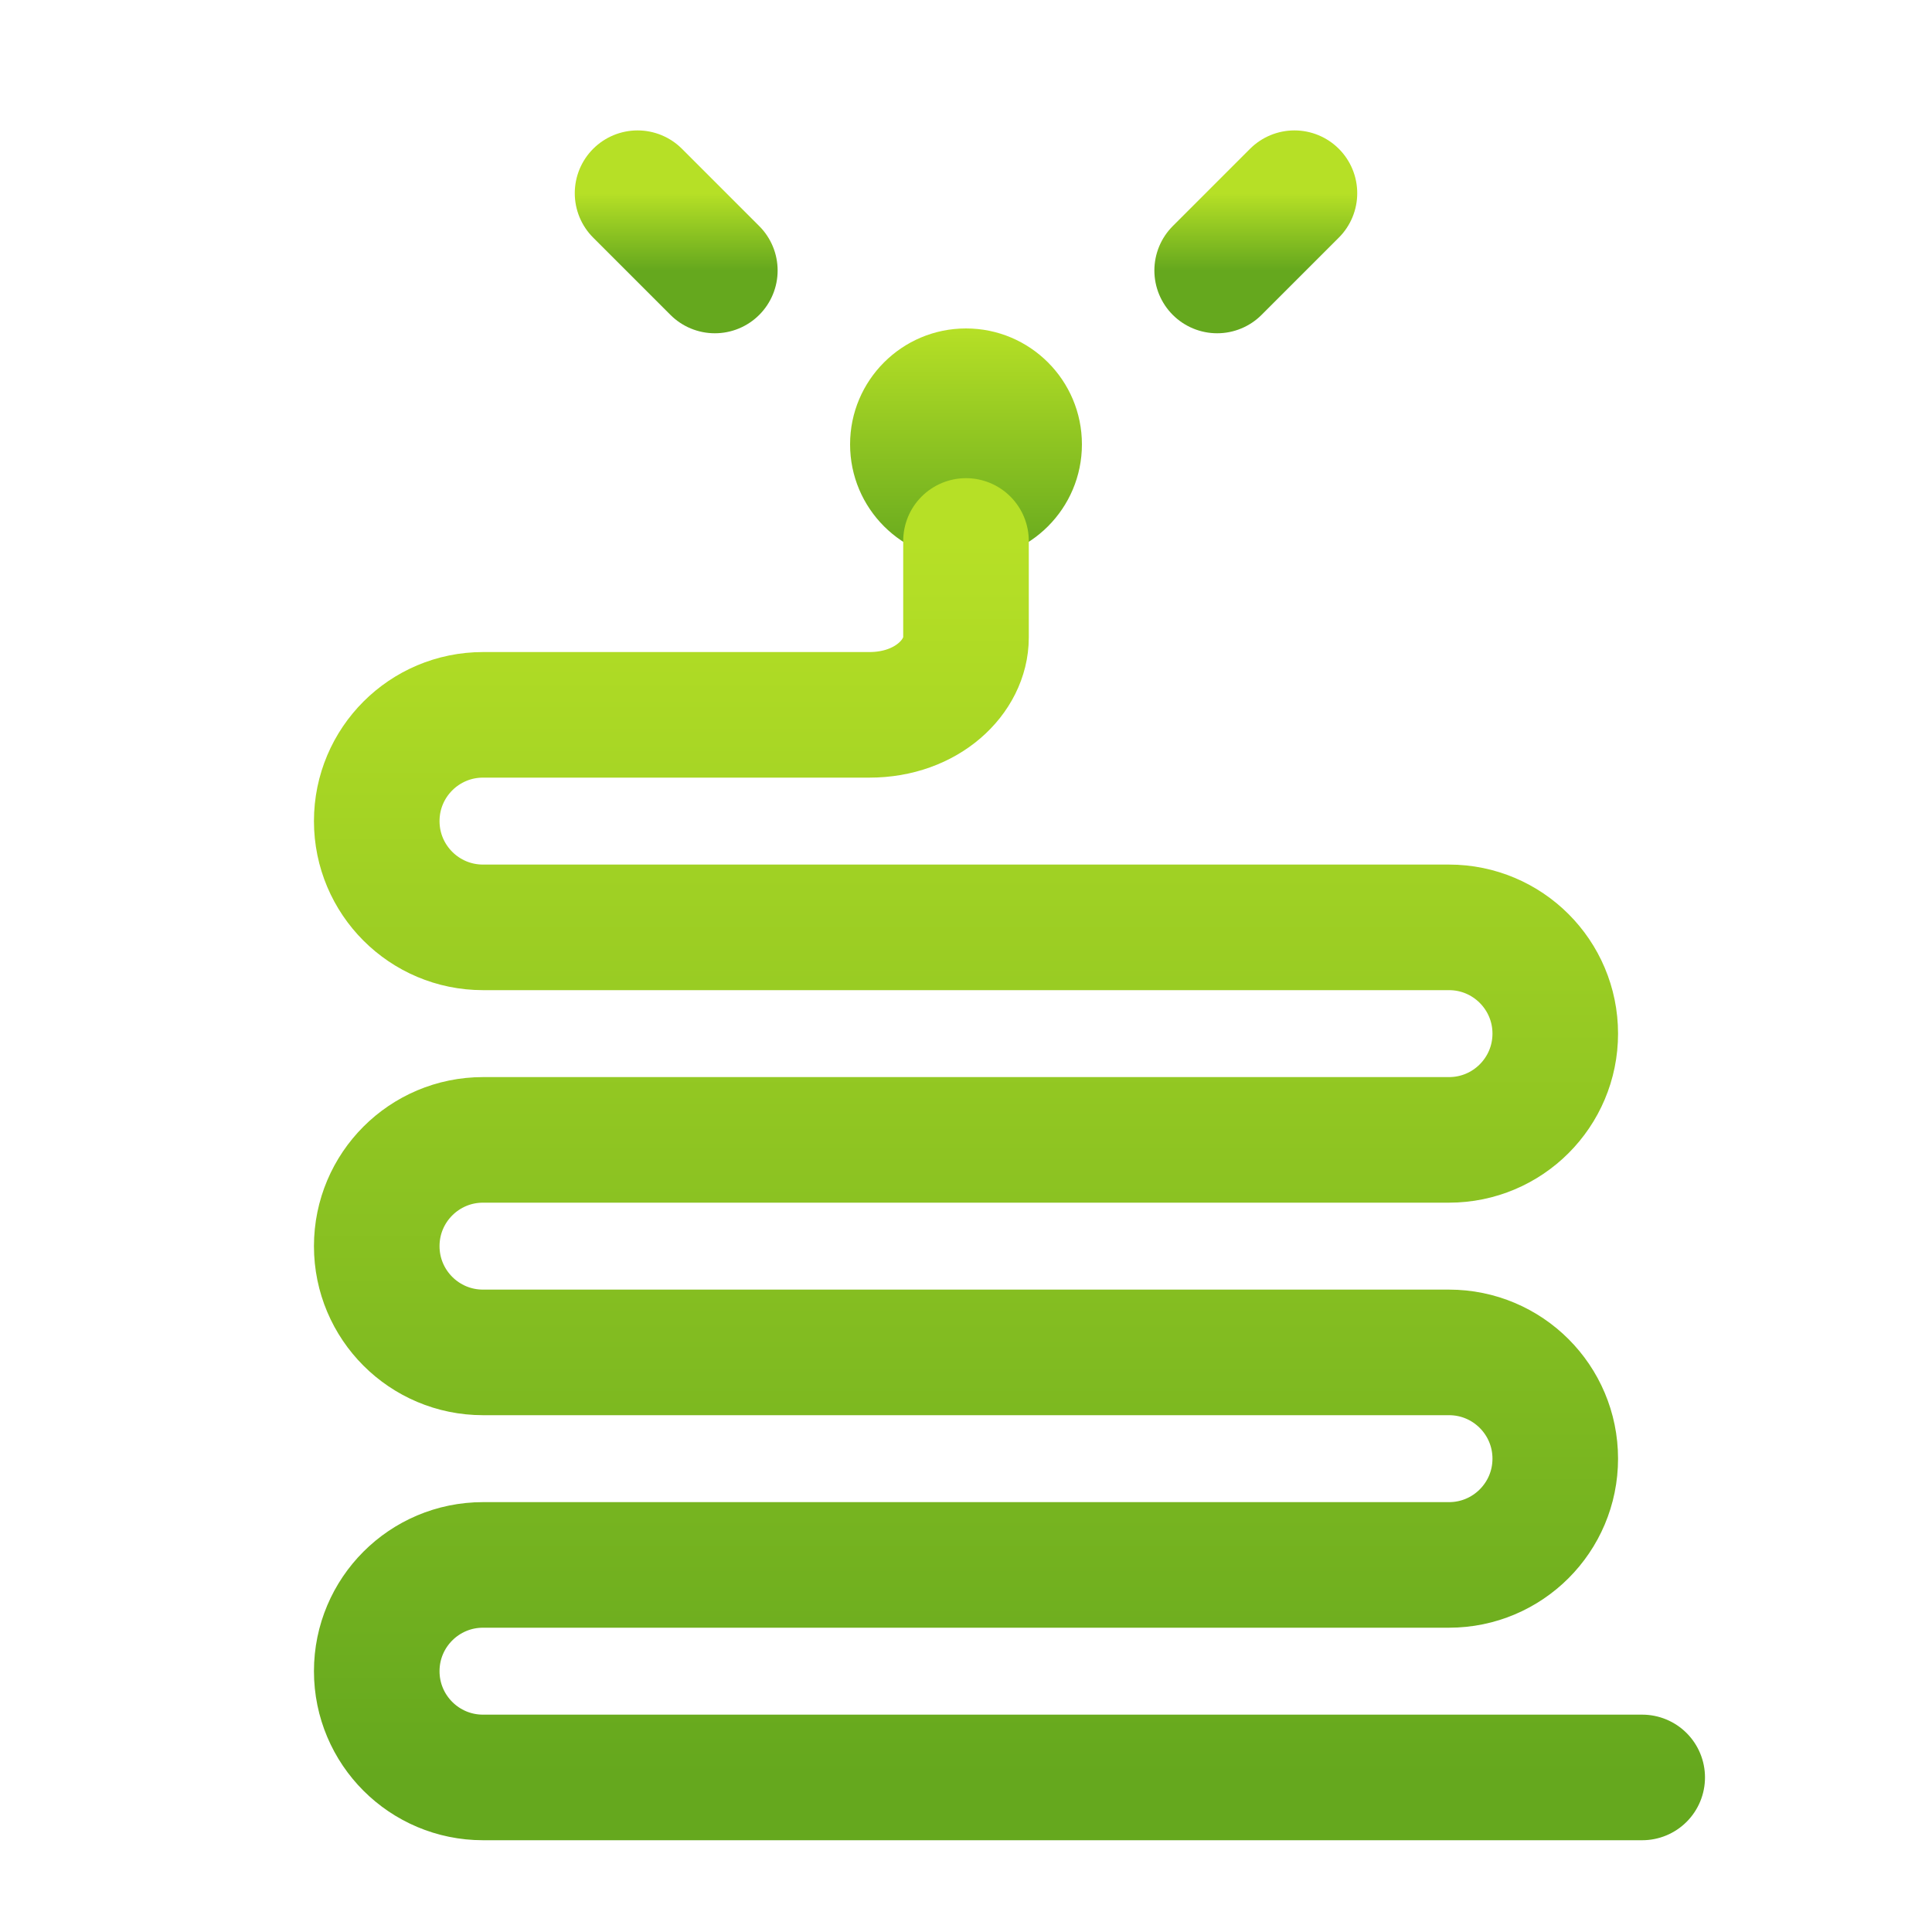
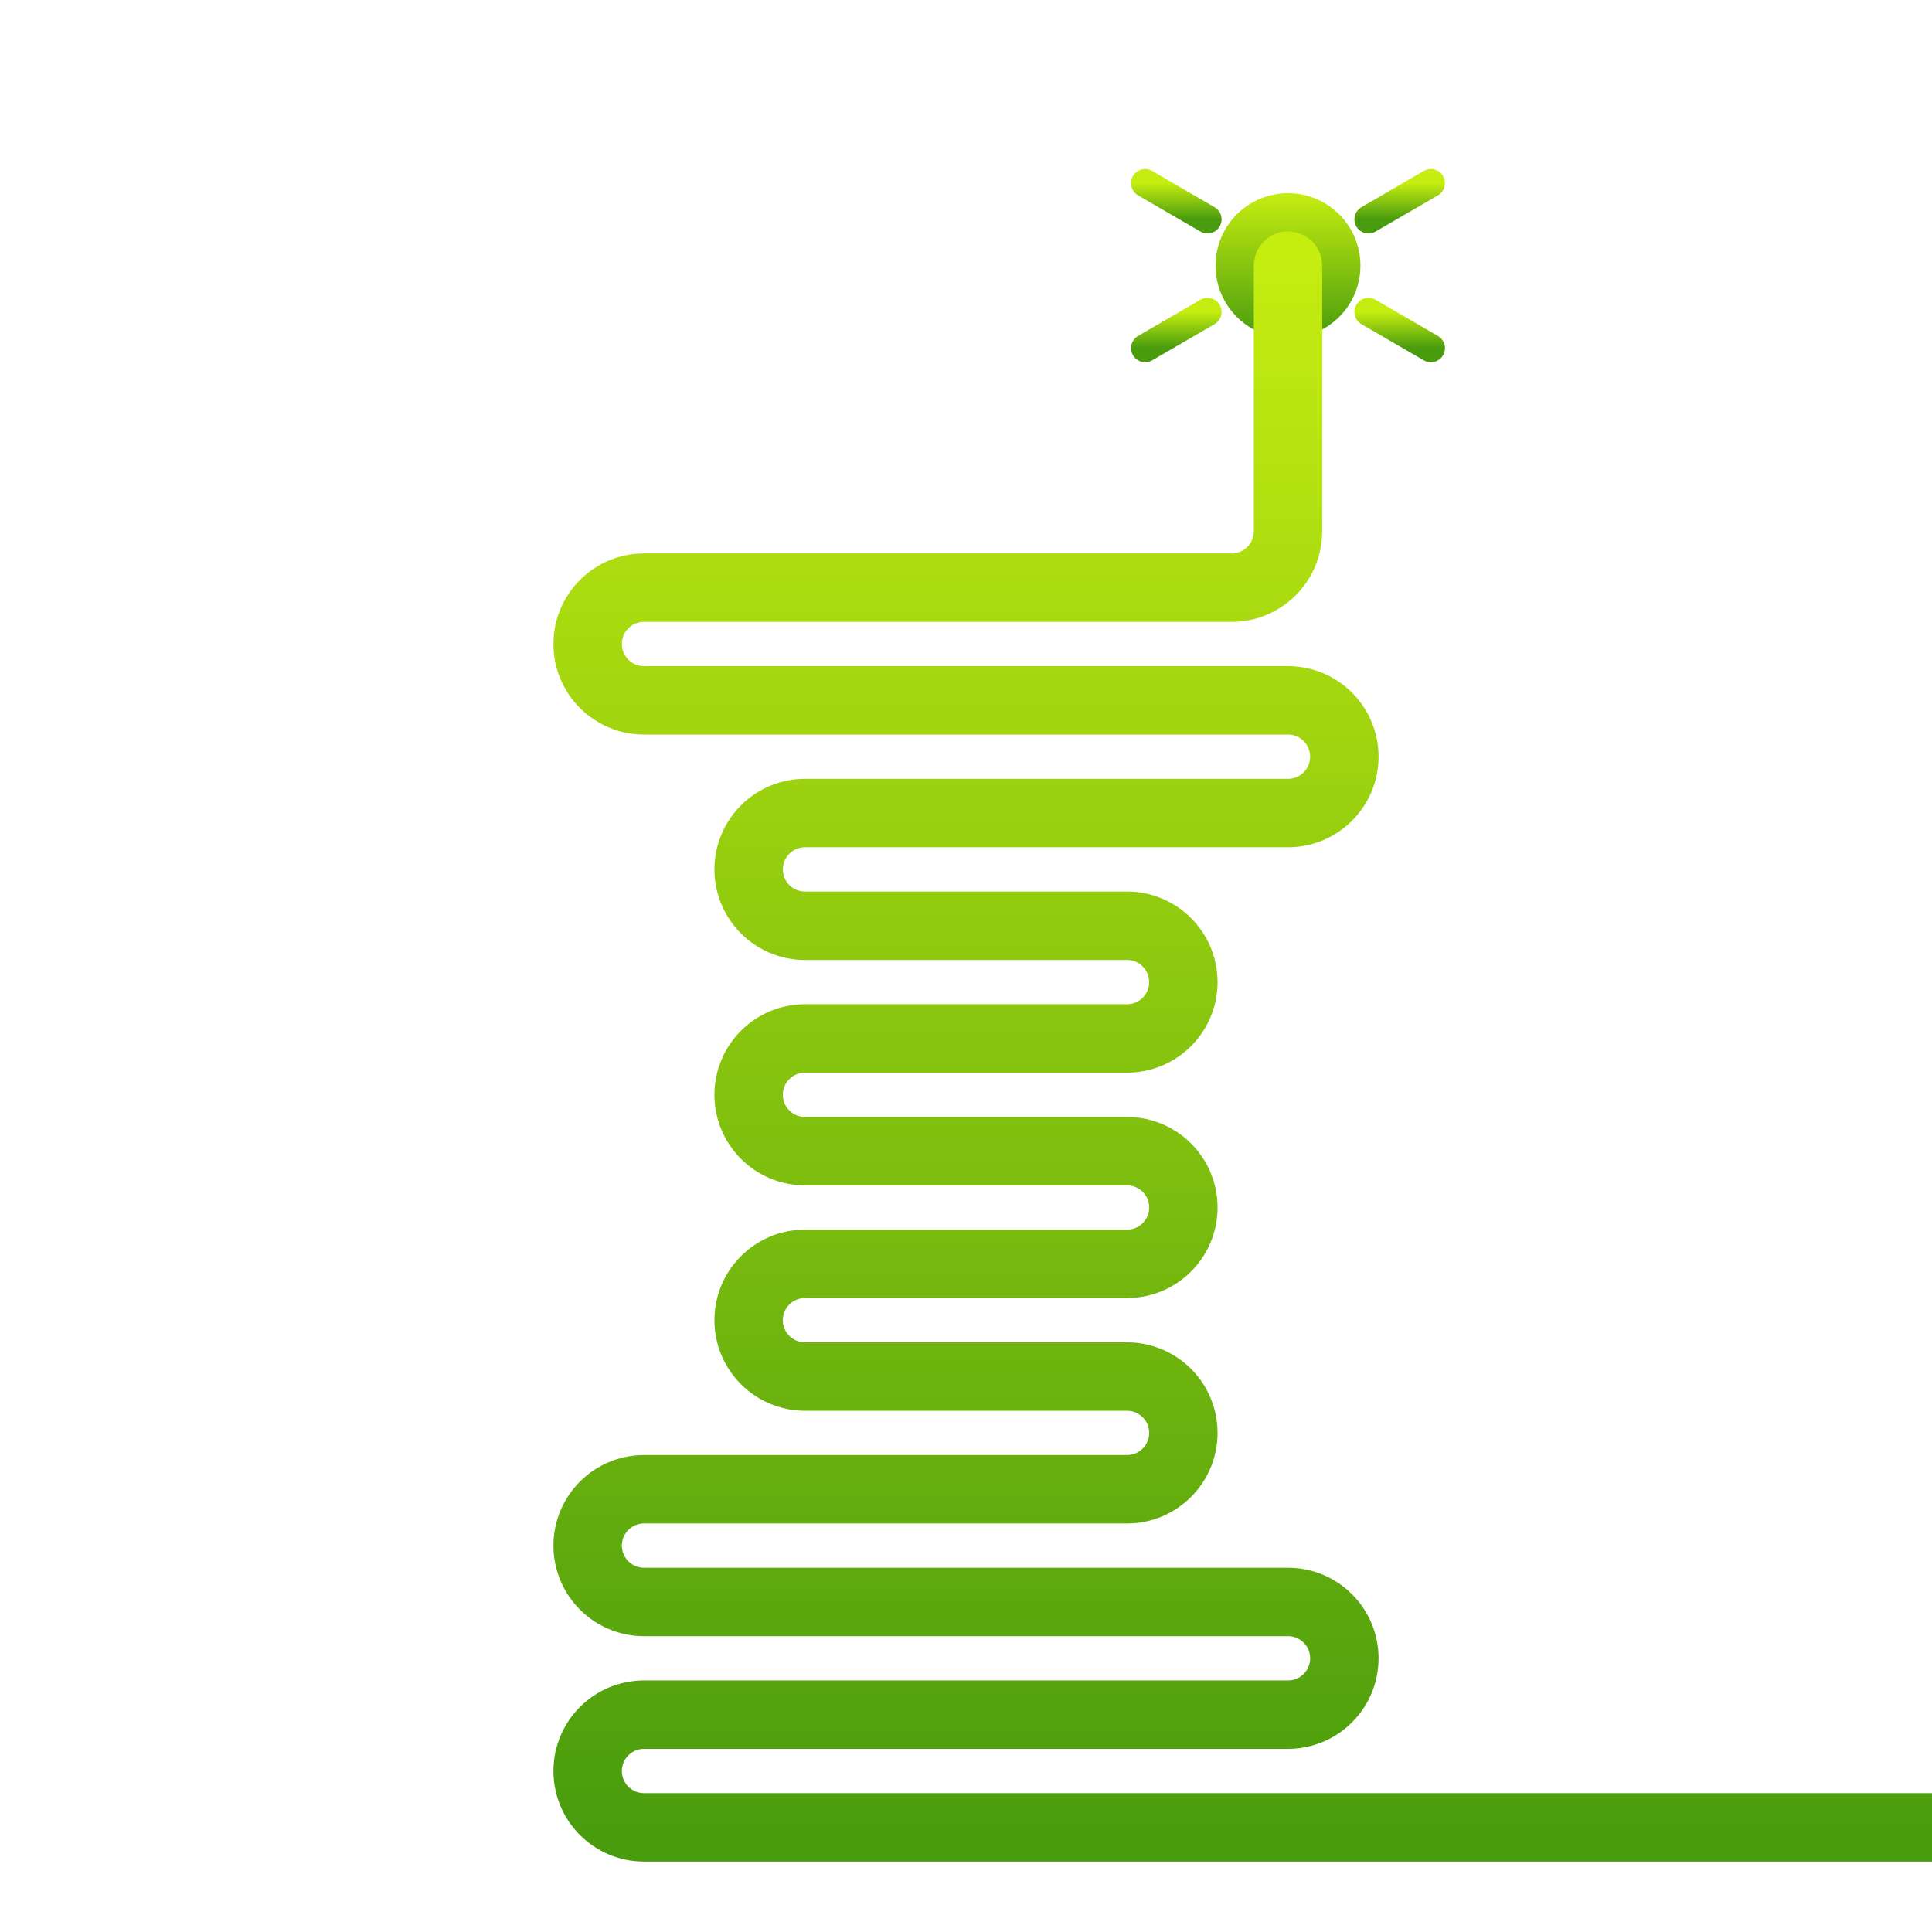
- <svg xmlns="http://www.w3.org/2000/svg" viewBox="0 0 100 100" width="100%" height="100%">
+ <svg xmlns="http://www.w3.org/2000/svg" viewBox="0 0 240 240" width="100%" height="100%">
  <defs>
-     <linearGradient id="i-grad" x1="0" y1="0" x2="0" y2="1">
-       <stop offset="0%" stop-color="#b6e026" />
-       <stop offset="100%" stop-color="#65a81e" />
+     <linearGradient id="i-grad" x1="0%" y1="0%" x2="0%" y2="100%">
+       <stop offset="0%" stop-color="#C5ED10" />
+       <stop offset="100%" stop-color="#499C0E" />
    </linearGradient>
  </defs>
-   <g stroke="url(#i-grad)" stroke-width="6.5" fill="none" stroke-linecap="round" stroke-linejoin="round">
-     <line x1="50" y1="4" x2="50" y2="8" />
-     <line x1="33" y1="10" x2="37" y2="14" />
-     <line x1="67" y1="10" x2="63" y2="14" />
-     <line x1="25" y1="23" x2="30" y2="23" />
-     <line x1="75" y1="23" x2="70" y2="23" />
-     <circle cx="50" cy="23" r="6" fill="url(#i-grad)" stroke="none" />
-     <path d="M 50 28 L 50 33 C 50 35, 48 37, 45 37 L 25 37 A 5.5 5.5 0 0 0 25 48 L 75 48 A 5.5 5.5 0 0 1 75 59 L 25 59 A 5.5 5.5 0 0 0 25 70 L 75 70 A 5.5 5.5 0 0 1 75 81 L 25 81 A 5.5 5.5 0 0 0 25 92 L 85 92" />
+   <g stroke="url(#i-grad)" stroke-width="3.5" stroke-linecap="round">
+     <line x1="160" y1="21.5" x2="160" y2="12.5" />
+     <line x1="170" y1="27.25" x2="177.75" y2="22.75" />
+     <line x1="170" y1="38.75" x2="177.75" y2="43.25" />
+     <line x1="150" y1="38.75" x2="142.25" y2="43.25" />
+     <line x1="150" y1="27.25" x2="142.25" y2="22.75" />
  </g>
+   <circle cx="160" cy="33" r="9" fill="url(#i-grad)" />
+   <path d="     M 160 33     L 160 66     A 7 7 0 0 1 153 73     L 80 73     A 7 7 0 0 0 80 87     L 160 87     A 7 7 0 0 1 160 101     L 100 101     A 7 7 0 0 0 100 115     L 140 115     A 7 7 0 0 1 140 129     L 100 129     A 7 7 0 0 0 100 143     L 140 143     A 7 7 0 0 1 140 157     L 100 157     A 7 7 0 0 0 100 171     L 140 171     A 7 7 0 0 1 140 185     L 80 185     A 7 7 0 0 0 80 199     L 160 199     A 7 7 0 0 1 160 213     L 80 213     A 7 7 0 0 0 80 227     L 250 227   " fill="none" stroke="url(#i-grad)" stroke-width="8.5" stroke-linecap="round" stroke-linejoin="round" />
</svg>
